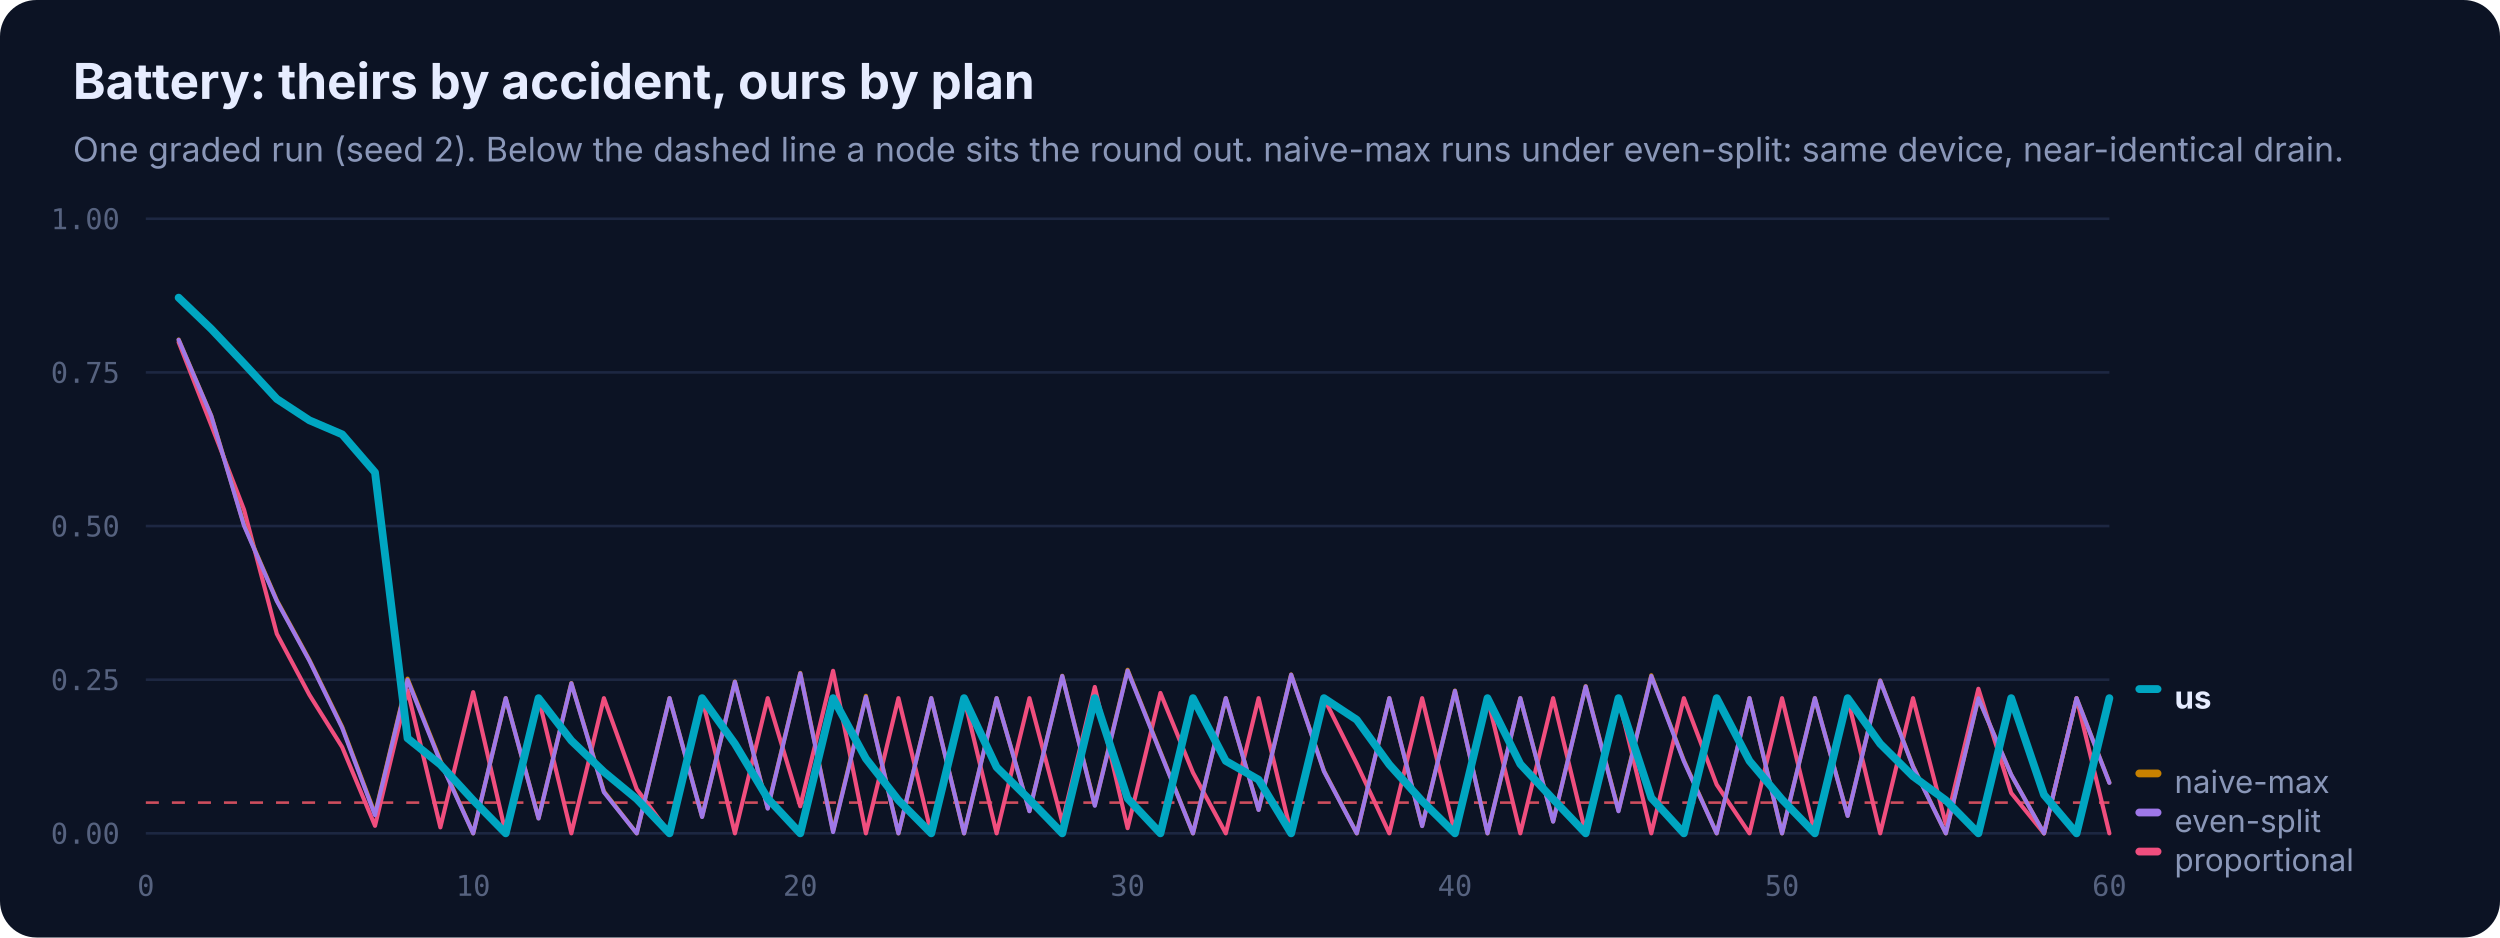
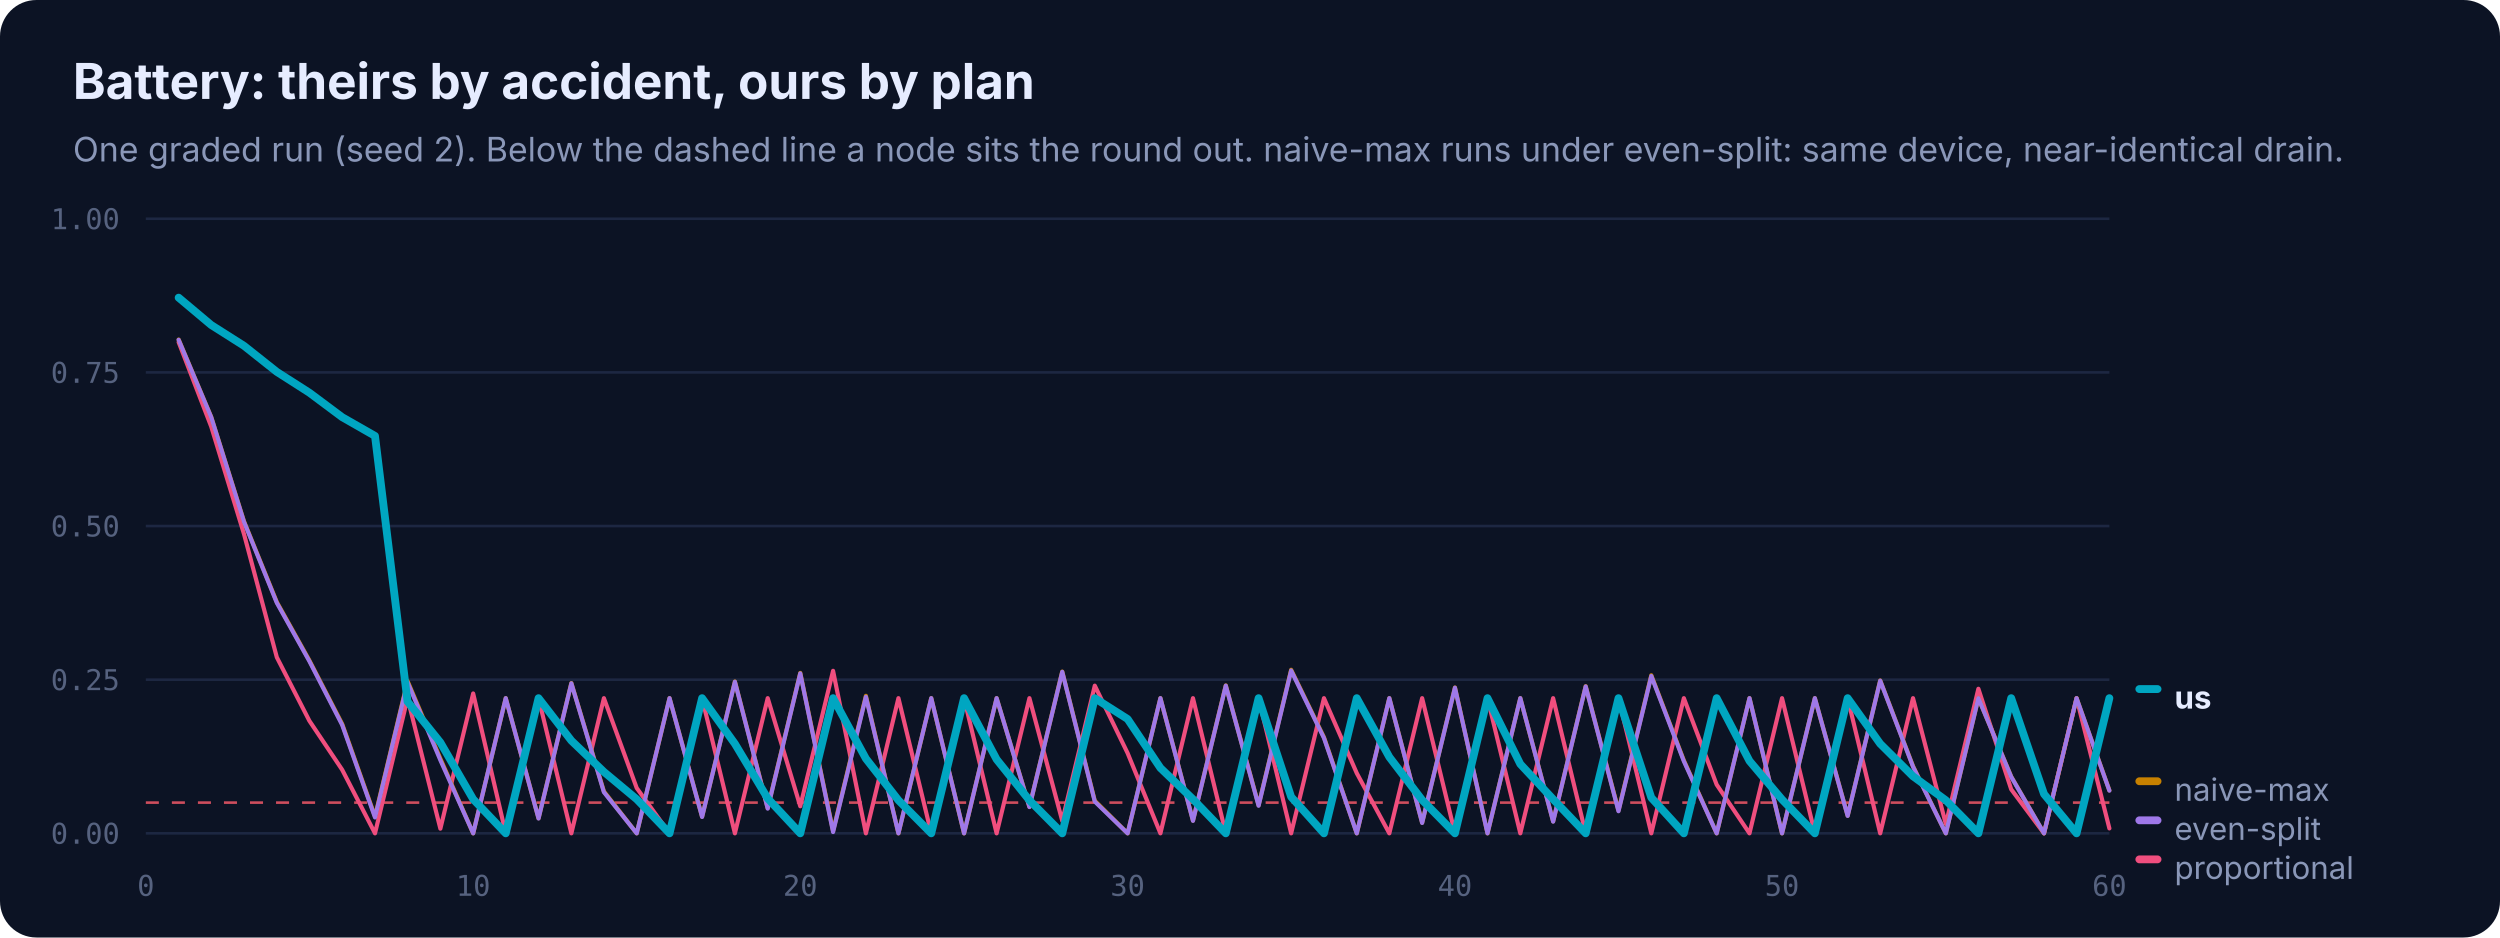
<svg xmlns="http://www.w3.org/2000/svg" viewBox="0 0 960 360" width="960" height="360">
  <rect width="960" height="360" rx="14" fill="#0c1324" />
  <text x="28.0" y="38.0" font-family="-apple-system,BlinkMacSystemFont,Inter,Segoe UI,Roboto,sans-serif" font-size="19" fill="#e6ecff" text-anchor="start" font-weight="700">Battery: theirs by accident, ours by plan</text>
  <text x="28.0" y="62.0" font-family="-apple-system,BlinkMacSystemFont,Inter,Segoe UI,Roboto,sans-serif" font-size="13" fill="#8a97b8" text-anchor="start" font-weight="400">One graded run (seed 2). Below the dashed line a node sits the round out. naive-max runs under even-split: same device, near-identical drain.</text>
  <line x1="56" x2="810" y1="320.0" y2="320.0" stroke="#1d2742" />
  <text x="46.0" y="324.0" font-family="ui-monospace,SFMono-Regular,Menlo,Consolas,monospace" font-size="11" fill="#56627f" text-anchor="end" font-weight="400">0.00</text>
  <line x1="56" x2="810" y1="261.0" y2="261.0" stroke="#1d2742" />
  <text x="46.0" y="265.0" font-family="ui-monospace,SFMono-Regular,Menlo,Consolas,monospace" font-size="11" fill="#56627f" text-anchor="end" font-weight="400">0.25</text>
  <line x1="56" x2="810" y1="202.0" y2="202.0" stroke="#1d2742" />
  <text x="46.0" y="206.0" font-family="ui-monospace,SFMono-Regular,Menlo,Consolas,monospace" font-size="11" fill="#56627f" text-anchor="end" font-weight="400">0.50</text>
  <line x1="56" x2="810" y1="143.0" y2="143.0" stroke="#1d2742" />
  <text x="46.0" y="147.0" font-family="ui-monospace,SFMono-Regular,Menlo,Consolas,monospace" font-size="11" fill="#56627f" text-anchor="end" font-weight="400">0.75</text>
  <line x1="56" x2="810" y1="84.0" y2="84.0" stroke="#1d2742" />
  <text x="46.0" y="88.0" font-family="ui-monospace,SFMono-Regular,Menlo,Consolas,monospace" font-size="11" fill="#56627f" text-anchor="end" font-weight="400">1.00</text>
  <text x="56.0" y="344.0" font-family="ui-monospace,SFMono-Regular,Menlo,Consolas,monospace" font-size="11" fill="#56627f" text-anchor="middle" font-weight="400">0</text>
  <text x="181.7" y="344.0" font-family="ui-monospace,SFMono-Regular,Menlo,Consolas,monospace" font-size="11" fill="#56627f" text-anchor="middle" font-weight="400">10</text>
  <text x="307.3" y="344.0" font-family="ui-monospace,SFMono-Regular,Menlo,Consolas,monospace" font-size="11" fill="#56627f" text-anchor="middle" font-weight="400">20</text>
  <text x="433.0" y="344.0" font-family="ui-monospace,SFMono-Regular,Menlo,Consolas,monospace" font-size="11" fill="#56627f" text-anchor="middle" font-weight="400">30</text>
  <text x="558.7" y="344.0" font-family="ui-monospace,SFMono-Regular,Menlo,Consolas,monospace" font-size="11" fill="#56627f" text-anchor="middle" font-weight="400">40</text>
  <text x="684.3" y="344.0" font-family="ui-monospace,SFMono-Regular,Menlo,Consolas,monospace" font-size="11" fill="#56627f" text-anchor="middle" font-weight="400">50</text>
  <text x="810.0" y="344.0" font-family="ui-monospace,SFMono-Regular,Menlo,Consolas,monospace" font-size="11" fill="#56627f" text-anchor="middle" font-weight="400">60</text>
  <line x1="56.0" x2="810.0" y1="308.2" y2="308.2" stroke="#ff5c6c" stroke-dasharray="5 5" opacity="0.8" />
-   <polyline points="68.6,131.4 81.1,163.2 93.7,195.7 106.3,243.4 118.8,266.8 131.4,286.9 144.0,317.1 156.5,265.1 169.1,317.7 181.7,265.8 194.2,320.0 206.8,268.1 219.4,320.0 231.9,268.1 244.5,303.0 257.1,320.0 269.6,268.1 282.2,320.0 294.8,268.1 307.3,309.6 319.9,257.6 332.5,320.0 345.0,268.1 357.6,320.0 370.2,268.1 382.7,320.0 395.3,268.1 407.9,315.7 420.4,263.8 433.0,318.0 445.6,266.1 458.1,296.7 470.7,320.0 483.3,268.1 495.8,320.0 508.4,268.1 521.0,293.3 533.5,320.0 546.1,268.1 558.7,320.0 571.2,268.1 583.8,320.0 596.4,268.1 608.9,320.0 621.5,268.1 634.1,320.0 646.6,268.1 659.2,301.3 671.8,320.0 684.3,268.1 696.9,320.0 709.5,268.1 722.0,320.0 734.6,268.1 747.2,316.4 759.7,264.5 772.3,304.5 784.9,320.0 797.4,268.1 810.0,320.0" fill="none" stroke="#f04e7e" stroke-width="1.6" stroke-linejoin="round" stroke-linecap="round" />
-   <polyline points="68.6,130.4 81.1,159.6 93.7,201.5 106.3,230.5 118.8,253.4 131.4,279.1 144.0,312.5 156.5,260.6 169.1,292.0 181.7,320.0 194.2,268.1 206.8,314.2 219.4,262.3 231.9,303.9 244.5,320.0 257.1,268.1 269.6,313.6 282.2,261.7 294.8,310.3 307.3,258.4 319.9,319.1 332.5,267.2 345.0,320.0 357.6,268.1 370.2,320.0 382.7,268.1 395.3,311.4 407.9,259.5 420.4,309.1 433.0,257.2 445.6,288.7 458.1,320.0 470.7,268.1 483.3,310.9 495.8,259.0 508.4,296.0 521.0,320.0 533.5,268.1 546.1,317.1 558.7,265.2 571.2,320.0 583.8,268.1 596.4,315.4 608.9,263.5 621.5,311.2 634.1,259.3 646.6,292.0 659.2,320.0 671.8,268.1 684.3,320.0 696.9,268.1 709.5,313.2 722.0,261.3 734.6,294.2 747.2,320.0 759.7,268.1 772.3,297.5 784.9,320.0 797.4,268.1 810.0,300.5" fill="none" stroke="#c88100" stroke-width="1.6" stroke-linejoin="round" stroke-linecap="round" />
-   <polyline points="68.6,130.5 81.1,159.7 93.7,201.8 106.3,230.8 118.8,253.7 131.4,279.5 144.0,313.0 156.5,261.1 169.1,292.5 181.7,320.0 194.2,268.1 206.8,314.3 219.4,262.4 231.9,304.2 244.5,320.0 257.1,268.1 269.6,313.7 282.2,261.8 294.8,310.5 307.3,258.6 319.9,319.5 332.5,267.6 345.0,320.0 357.6,268.1 370.2,320.0 382.7,268.1 395.3,311.5 407.9,259.6 420.4,309.4 433.0,257.5 445.6,289.0 458.1,320.0 470.7,268.1 483.3,311.0 495.8,259.1 508.4,296.2 521.0,320.0 533.5,268.1 546.1,317.2 558.7,265.3 571.2,320.0 583.8,268.1 596.4,315.5 608.9,263.6 621.5,311.5 634.1,259.6 646.6,292.3 659.2,320.0 671.8,268.1 684.3,320.0 696.9,268.1 709.5,313.3 722.0,261.4 734.6,294.4 747.2,320.0 759.7,268.1 772.3,297.5 784.9,320.0 797.4,268.1 810.0,300.6" fill="none" stroke="#9f78e9" stroke-width="1.6" stroke-linejoin="round" stroke-linecap="round" />
-   <polyline points="68.6,114.3 81.1,126.3 93.7,139.6 106.3,153.2 118.8,161.4 131.4,166.8 144.0,181.4 156.5,283.5 169.1,293.6 181.7,307.3 194.2,320.0 206.8,268.1 219.4,284.4 231.9,296.4 244.5,306.8 257.1,320.0 269.6,268.1 282.2,285.6 294.8,306.6 307.3,320.0 319.9,268.1 332.5,291.3 345.0,307.3 357.6,320.0 370.2,268.1 382.7,294.6 395.3,307.0 407.9,320.0 420.4,268.1 433.0,306.6 445.6,320.0 458.1,268.1 470.7,292.2 483.3,299.4 495.8,320.0 508.4,268.1 521.0,276.4 533.5,293.6 546.1,307.6 558.7,320.0 571.2,268.1 583.8,293.4 596.4,306.9 608.9,320.0 621.5,268.1 634.1,306.4 646.6,320.0 659.2,268.1 671.8,292.2 684.3,307.0 696.9,320.0 709.5,268.1 722.0,285.6 734.6,298.1 747.2,307.3 759.7,320.0 772.3,268.1 784.9,305.2 797.4,320.0 810.0,268.1" fill="none" stroke="#00a6c1" stroke-width="3.0" stroke-linejoin="round" stroke-linecap="round" />
+   <polyline points="68.6,131.4 81.1,163.8 93.7,205.1 106.3,252.4 118.8,276.8 131.4,295.6 144.0,320.0 156.5,268.1 169.1,318.2 181.7,266.3 194.2,320.0 206.8,268.1 219.4,320.0 231.9,268.1 244.5,302.6 257.1,320.0 269.6,268.1 282.2,320.0 294.8,268.1 307.3,309.6 319.9,257.6 332.5,320.0 345.0,268.1 357.6,320.0 370.2,268.1 382.7,320.0 395.3,268.1 407.9,315.2 420.4,263.3 433.0,289.2 445.6,320.0 458.1,268.1 470.7,320.0 483.3,268.1 495.8,320.0 508.4,268.1 521.0,296.9 533.5,320.0 546.1,268.1 558.7,320.0 571.2,268.1 583.8,320.0 596.4,268.1 608.9,320.0 621.5,268.1 634.1,320.0 646.6,268.1 659.2,301.3 671.8,320.0 684.3,268.1 696.9,320.0 709.5,268.1 722.0,320.0 734.6,268.1 747.2,316.4 759.7,264.5 772.3,303.1 784.9,320.0 797.4,268.1 810.0,318.1" fill="none" stroke="#f04e7e" stroke-width="1.6" stroke-linejoin="round" stroke-linecap="round" />
+   <polyline points="68.6,130.4 81.1,160.1 93.7,200.2 106.3,231.2 118.8,253.6 131.4,278.0 144.0,313.5 156.5,261.5 169.1,291.3 181.7,320.0 194.2,268.1 206.8,314.2 219.4,262.3 231.9,303.9 244.5,320.0 257.1,268.1 269.6,313.6 282.2,261.7 294.8,310.3 307.3,258.4 319.9,319.1 332.5,267.2 345.0,320.0 357.6,268.1 370.2,320.0 382.7,268.1 395.3,309.8 407.9,257.9 420.4,307.5 433.0,320.0 445.6,268.1 458.1,315.1 470.7,263.2 483.3,309.2 495.8,257.2 508.4,283.1 521.0,320.0 533.5,268.1 546.1,315.9 558.7,264.0 571.2,320.0 583.8,268.1 596.4,315.4 608.9,263.5 621.5,311.2 634.1,259.3 646.6,292.0 659.2,320.0 671.8,268.1 684.3,320.0 696.9,268.1 709.5,313.2 722.0,261.3 734.6,294.2 747.2,320.0 759.7,268.1 772.3,298.2 784.9,320.0 797.4,268.1 810.0,303.5" fill="none" stroke="#c88100" stroke-width="1.6" stroke-linejoin="round" stroke-linecap="round" />
+   <polyline points="68.6,130.5 81.1,160.2 93.7,200.4 106.3,231.5 118.8,253.9 131.4,278.4 144.0,313.9 156.5,262.0 169.1,291.9 181.7,320.0 194.2,268.1 206.8,314.3 219.4,262.4 231.9,304.2 244.5,320.0 257.1,268.1 269.6,313.7 282.2,261.8 294.8,310.5 307.3,258.6 319.9,319.5 332.5,267.6 345.0,320.0 357.6,268.1 370.2,320.0 382.7,268.1 395.3,309.9 407.9,258.0 420.4,307.8 433.0,320.0 445.6,268.1 458.1,315.2 470.7,263.3 483.3,309.4 495.8,257.5 508.4,283.4 521.0,320.0 533.5,268.1 546.1,316.0 558.7,264.1 571.2,320.0 583.8,268.1 596.4,315.5 608.9,263.6 621.5,311.5 634.1,259.6 646.6,292.3 659.2,320.0 671.8,268.1 684.3,320.0 696.9,268.1 709.5,313.3 722.0,261.4 734.6,294.4 747.2,320.0 759.7,268.1 772.3,298.3 784.9,320.0 797.4,268.1 810.0,303.6" fill="none" stroke="#9f78e9" stroke-width="1.6" stroke-linejoin="round" stroke-linecap="round" />
+   <polyline points="68.6,114.3 81.1,124.8 93.7,132.8 106.3,142.8 118.8,150.8 131.4,160.2 144.0,167.4 156.5,269.4 169.1,285.1 181.7,306.9 194.2,320.0 206.8,268.1 219.4,284.4 231.9,296.4 244.5,306.9 257.1,320.0 269.6,268.1 282.2,285.6 294.8,306.6 307.3,320.0 319.9,268.1 332.5,291.3 345.0,307.3 357.6,320.0 370.2,268.1 382.7,291.6 395.3,307.3 407.9,320.0 420.4,268.1 433.0,276.1 445.6,294.9 458.1,306.9 470.7,320.0 483.3,268.1 495.8,306.0 508.4,320.0 521.0,268.1 533.5,290.7 546.1,307.2 558.7,320.0 571.2,268.1 583.8,293.4 596.4,306.9 608.9,320.0 621.5,268.1 634.1,306.3 646.6,320.0 659.2,268.1 671.8,292.2 684.3,307.0 696.9,320.0 709.5,268.1 722.0,285.6 734.6,298.1 747.2,307.3 759.7,320.0 772.3,268.1 784.9,304.9 797.4,320.0 810.0,268.1" fill="none" stroke="#00a6c1" stroke-width="3.0" stroke-linejoin="round" stroke-linecap="round" />
  <rect x="820.0" y="263.1" width="10" height="3" rx="1.5" fill="#00a6c1" />
  <text x="835.0" y="272.1" font-family="-apple-system,BlinkMacSystemFont,Inter,Segoe UI,Roboto,sans-serif" font-size="12" fill="#e6ecff" text-anchor="start" font-weight="700">us</text>
-   <rect x="820.0" y="295.5" width="10" height="3" rx="1.5" fill="#c88100" />
-   <text x="835.0" y="304.5" font-family="-apple-system,BlinkMacSystemFont,Inter,Segoe UI,Roboto,sans-serif" font-size="12" fill="#8a97b8" text-anchor="start" font-weight="400">naive-max</text>
-   <rect x="820.0" y="310.5" width="10" height="3" rx="1.5" fill="#9f78e9" />
-   <text x="835.0" y="319.5" font-family="-apple-system,BlinkMacSystemFont,Inter,Segoe UI,Roboto,sans-serif" font-size="12" fill="#8a97b8" text-anchor="start" font-weight="400">even-split</text>
-   <rect x="820.0" y="325.5" width="10" height="3" rx="1.5" fill="#f04e7e" />
-   <text x="835.0" y="334.5" font-family="-apple-system,BlinkMacSystemFont,Inter,Segoe UI,Roboto,sans-serif" font-size="12" fill="#8a97b8" text-anchor="start" font-weight="400">proportional</text>
+   <rect x="820.0" y="298.5" width="10" height="3" rx="1.5" fill="#c88100" />
+   <text x="835.0" y="307.5" font-family="-apple-system,BlinkMacSystemFont,Inter,Segoe UI,Roboto,sans-serif" font-size="12" fill="#8a97b8" text-anchor="start" font-weight="400">naive-max</text>
+   <rect x="820.0" y="313.5" width="10" height="3" rx="1.5" fill="#9f78e9" />
+   <text x="835.0" y="322.5" font-family="-apple-system,BlinkMacSystemFont,Inter,Segoe UI,Roboto,sans-serif" font-size="12" fill="#8a97b8" text-anchor="start" font-weight="400">even-split</text>
+   <rect x="820.0" y="328.5" width="10" height="3" rx="1.5" fill="#f04e7e" />
+   <text x="835.0" y="337.5" font-family="-apple-system,BlinkMacSystemFont,Inter,Segoe UI,Roboto,sans-serif" font-size="12" fill="#8a97b8" text-anchor="start" font-weight="400">proportional</text>
</svg>
